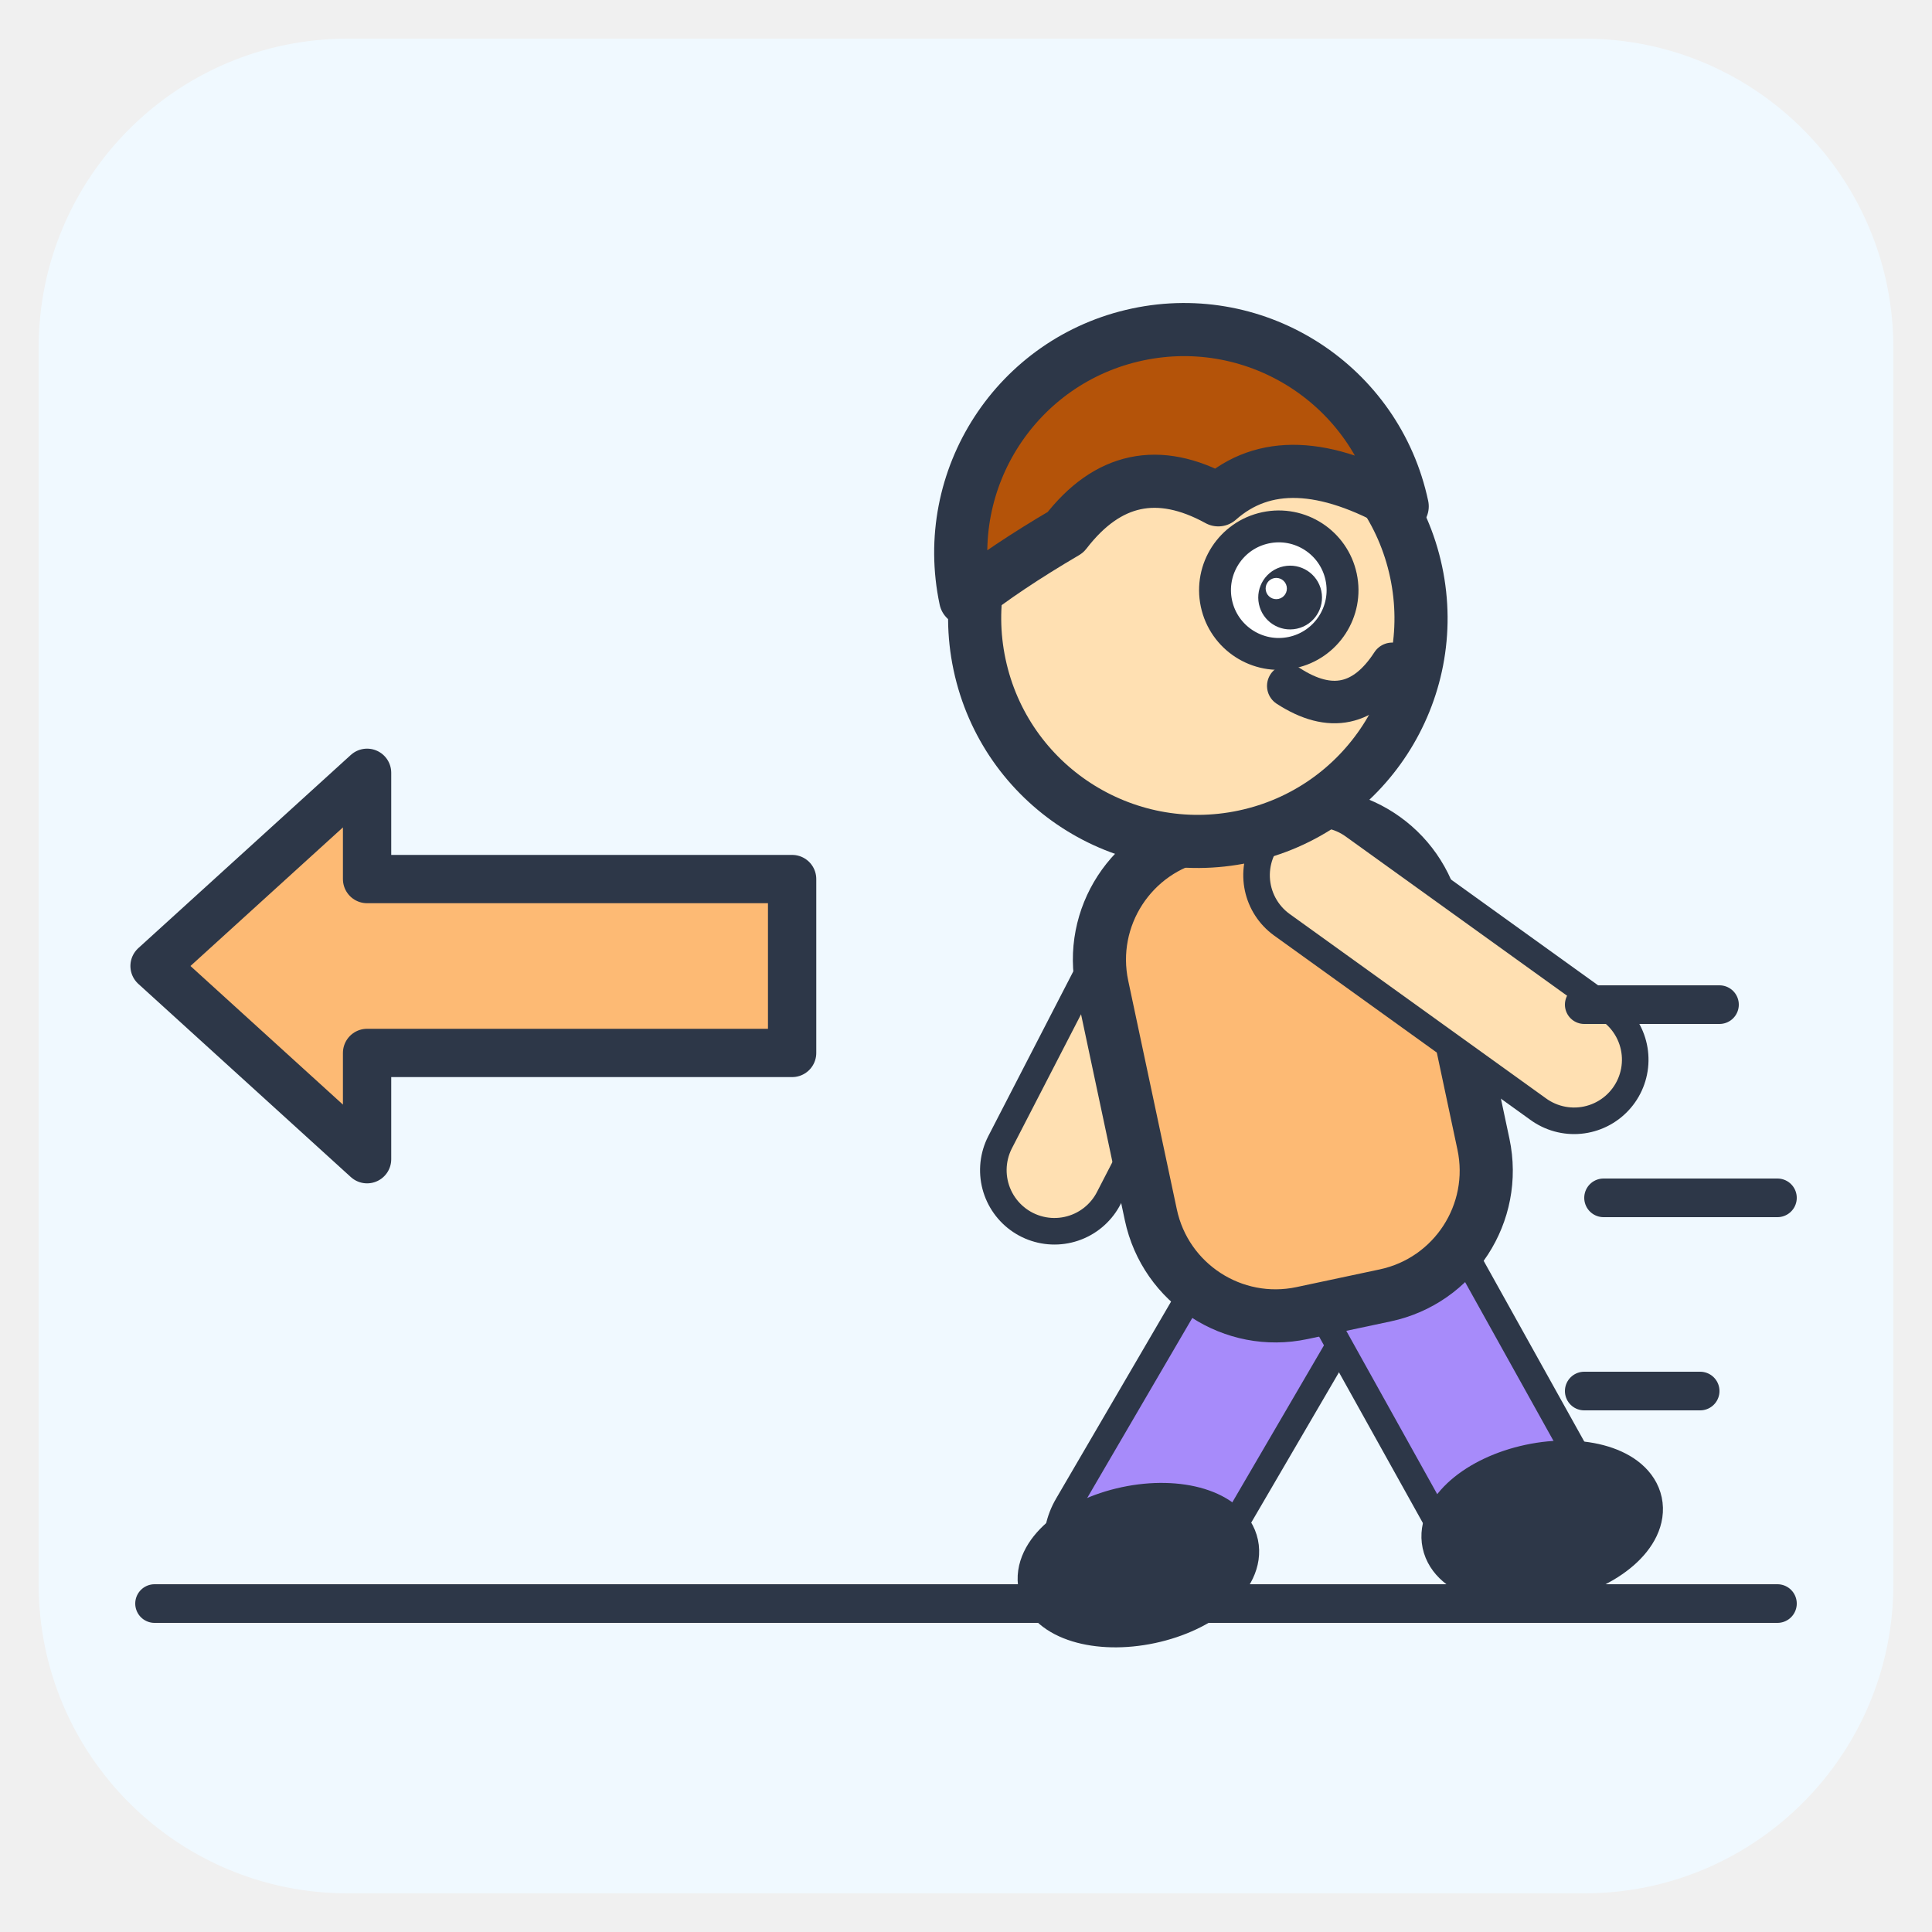
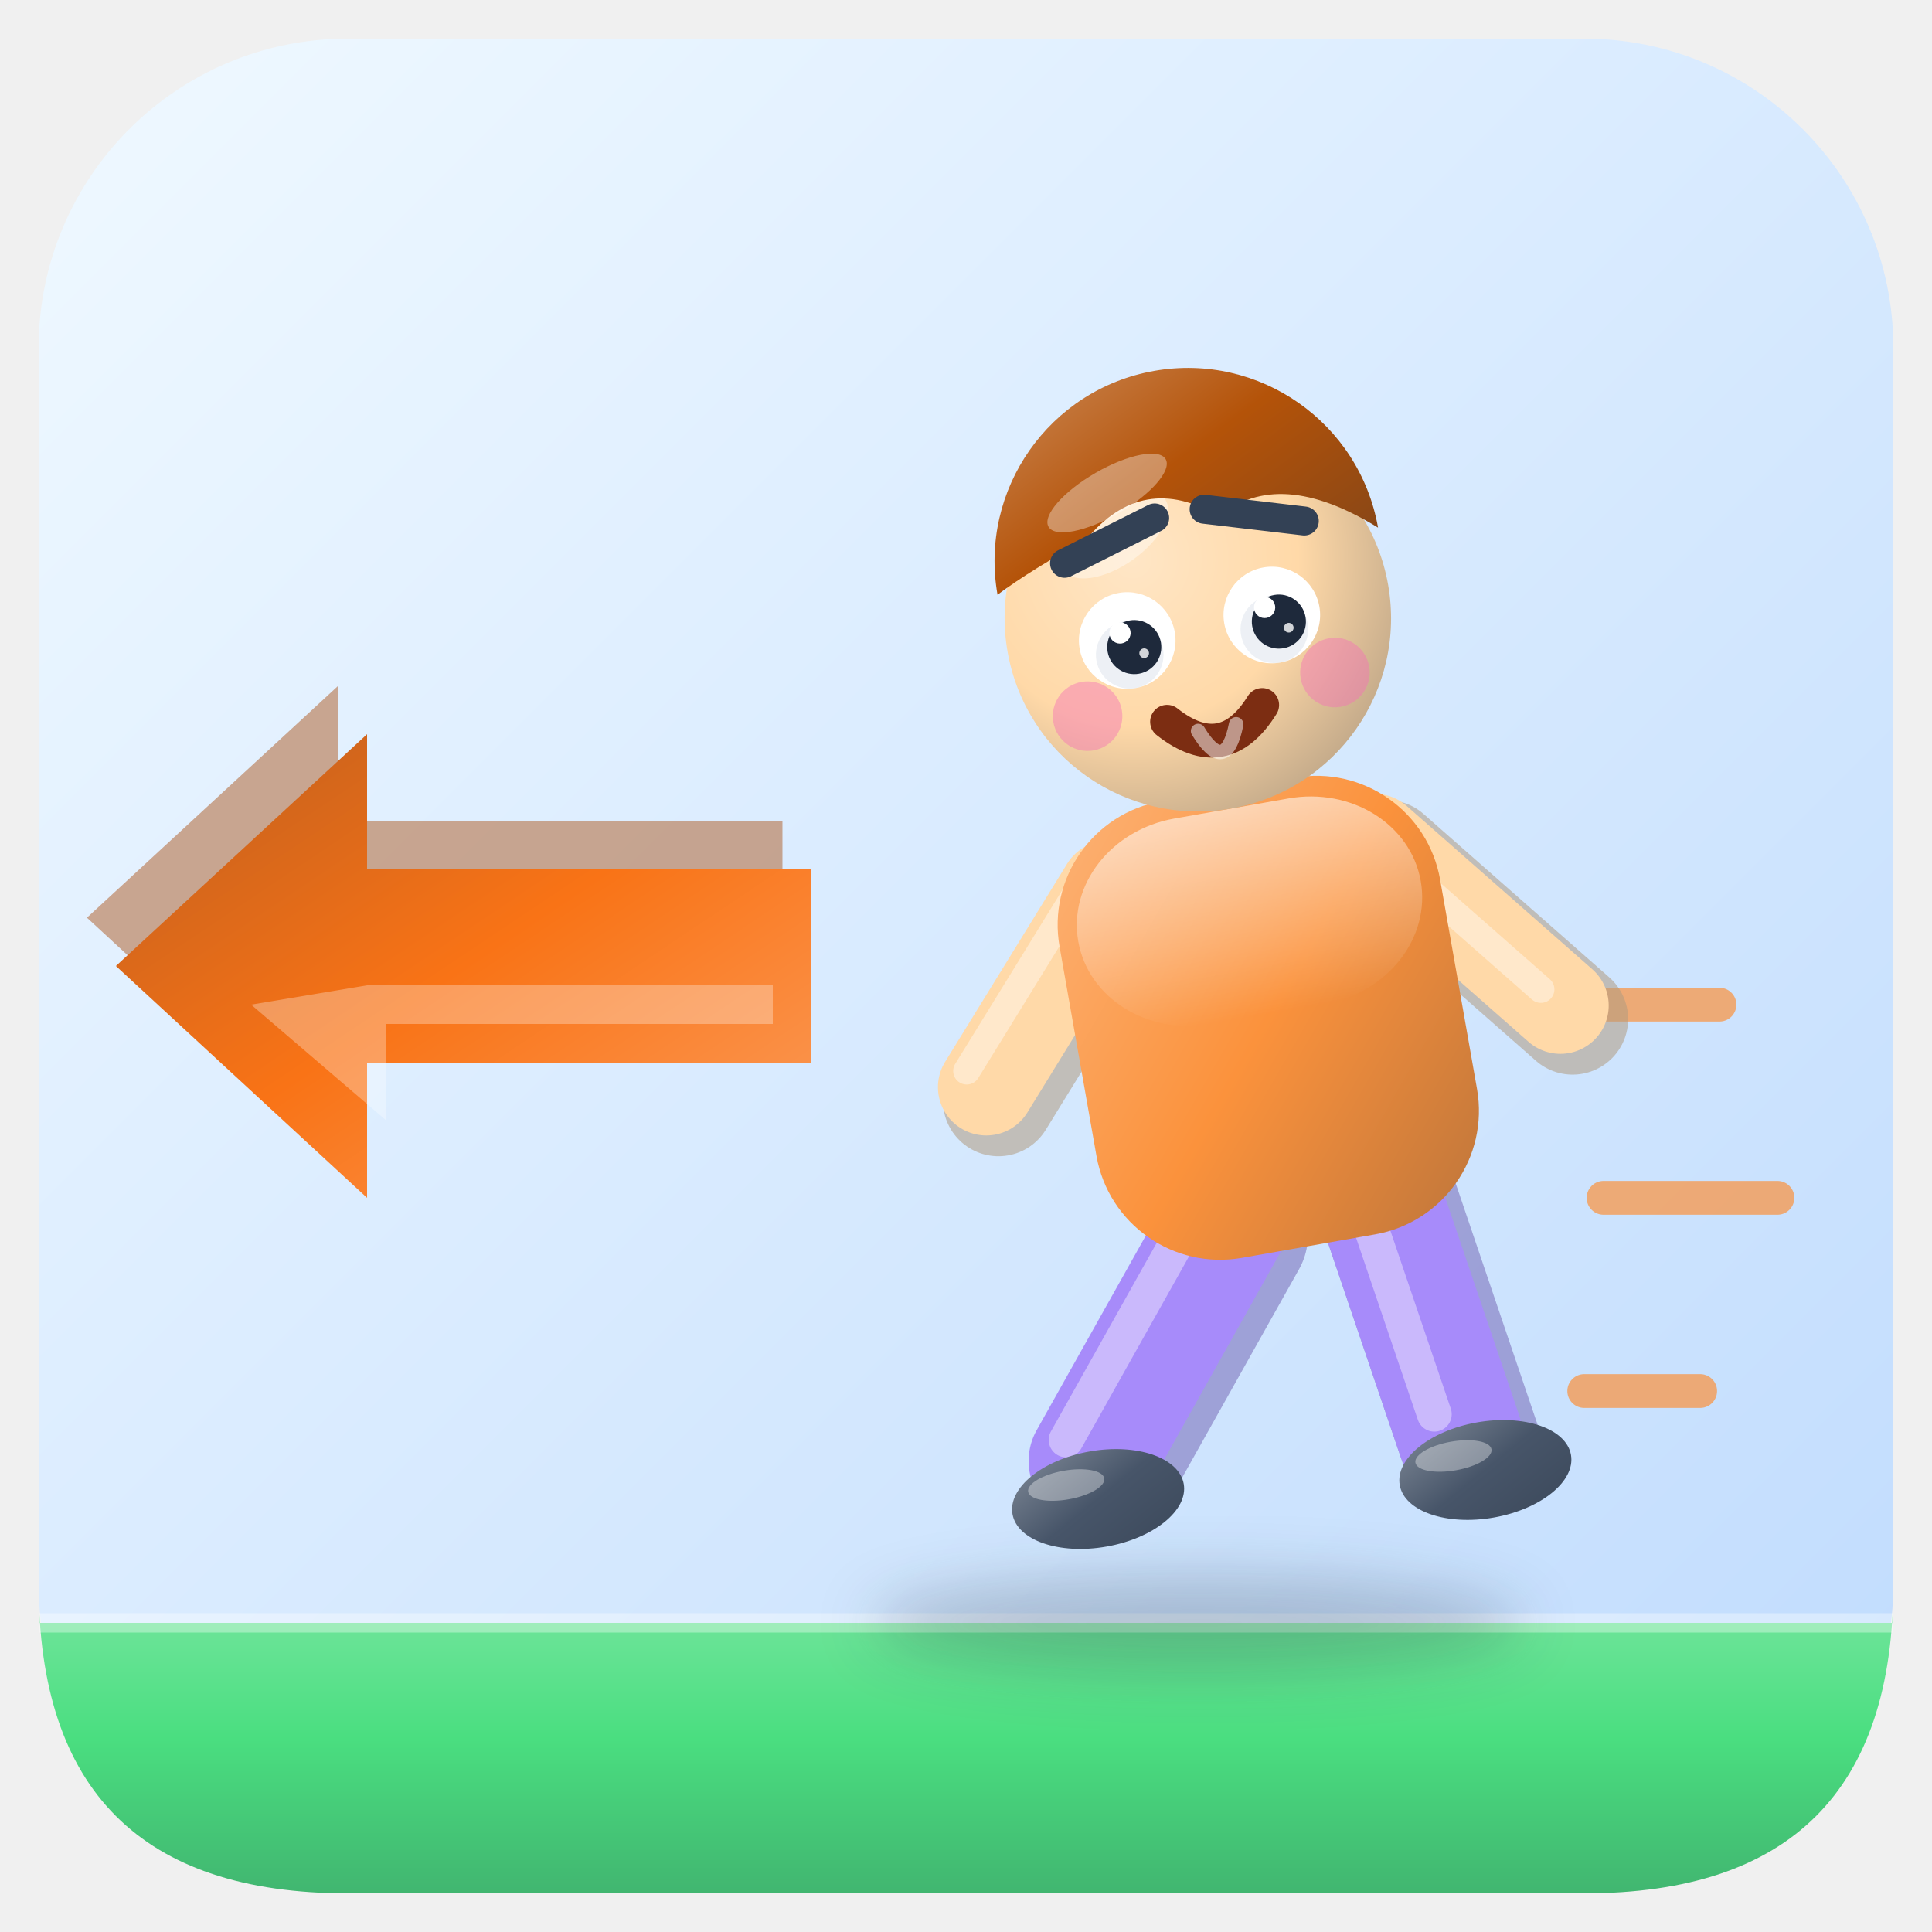
<svg xmlns="http://www.w3.org/2000/svg" viewBox="0 0 200 200" role="img" aria-label="אחורה">
-   <rect x="4" y="4" width="192" height="192" rx="32" fill="#F0F9FF" />
-   <g stroke="#2D3748" stroke-width="5" stroke-linejoin="round" stroke-linecap="round">
-     <path d="M16 166 H184" fill="none" stroke-width="4" />
-     <g transform="translate(124 64) scale(1.1) rotate(-12)">
-       <path d="M-6 26 L-24 48" fill="none" stroke-width="14" />
-       <path d="M-6 26 L-24 48" fill="none" stroke="#FFE0B2" stroke-width="9" />
-       <path d="M-4 62 L-24 84" fill="none" stroke-width="17" />
-       <path d="M-4 62 L-24 84" fill="none" stroke="#A78BFA" stroke-width="12" />
-       <path d="M4 62 L12 88" fill="none" stroke-width="17" />
-       <path d="M4 62 L12 88" fill="none" stroke="#A78BFA" stroke-width="12" />
-       <ellipse cx="-24" cy="86" rx="9" ry="5" fill="#2D3748" />
-       <ellipse cx="14" cy="90" rx="9" ry="5" fill="#2D3748" />
-       <rect x="-16" y="20" width="32" height="46" rx="12" fill="#FDBA74" />
-       <path d="M6 26 L26 48" fill="none" stroke-width="14" />
-       <path d="M6 26 L26 48" fill="none" stroke="#FFE0B2" stroke-width="9" />
-       <circle cx="0" cy="0" r="21" fill="#FFE0B2" />
-       <path d="M-21 -6.3 A21 21 0 0 1 21 -6.3 Q11.6 -14.7 4.2 -10.5 Q-3.1 -16.8 -10.5 -10.5 Q-16.8 -8.4 -21 -6.3Z" fill="#B45309" />
-       <circle cx="8" cy="-1" r="6" fill="#fff" stroke-width="3" />
-       <circle cx="8.9" cy="-0.1" r="3" fill="#2D3748" stroke="none" />
-       <circle cx="7.8" cy="-1.2" r="1" fill="#fff" stroke="none" />
-       <path d="M7 8 Q12 13 17 8" fill="none" stroke-width="4" />
+   <defs>
+     <linearGradient id="forward-backward-opposite-g0" x1="0" y1="0" x2="1" y2="1">
+       <stop offset="0" stop-color="#F0F9FF" />
+       <stop offset="1" stop-color="#BFDBFE" />
+     </linearGradient>
+     <linearGradient id="forward-backward-opposite-g1" x1="0" y1="0" x2="0" y2="1">
+       <stop offset="0" stop-color="#77e6a0" />
+       <stop offset=".5" stop-color="#4ADE80" />
+       <stop offset="1" stop-color="#41b670" />
+     </linearGradient>
+     <linearGradient id="forward-backward-opposite-g2" x1="0" y1="0" x2="1" y2="1">
+       <stop offset="0" stop-color="#7e8896" />
+       <stop offset=".5" stop-color="#475569" />
+       <stop offset="1" stop-color="#3c495b" />
+     </linearGradient>
+     <linearGradient id="forward-backward-opposite-g3" x1="0" y1="0" x2="1" y2="1">
+       <stop offset="0" stop-color="#fcb377" />
+       <stop offset=".5" stop-color="#FB923C" />
+       <stop offset="1" stop-color="#bd753b" />
+     </linearGradient>
+     <linearGradient id="forward-backward-opposite-g4" x1="0" y1="0" x2="0" y2="1">
+       <stop offset="0" stop-color="#fff" stop-opacity="0.55" />
+       <stop offset="1" stop-color="#fff" stop-opacity="0" />
+     </linearGradient>
+     <radialGradient id="forward-backward-opposite-g5" cx="0.36" cy="0.32" r="0.78">
+       <stop offset="0" stop-color="#ffe6c6" />
+       <stop offset=".55" stop-color="#FFD9A8" />
+       <stop offset="1" stop-color="#bca486" />
+     </radialGradient>
+     <linearGradient id="forward-backward-opposite-g6" x1="0" y1="0" x2="1" y2="1">
+       <stop offset="0" stop-color="#cb8753" />
+       <stop offset=".5" stop-color="#B45309" />
+       <stop offset="1" stop-color="#8a4716" />
+     </linearGradient>
+     <linearGradient id="forward-backward-opposite-g7" x1="0" y1="0" x2="1" y2="1">
+       <stop offset="0" stop-color="#fb9d5c" />
+       <stop offset=".5" stop-color="#F97316" />
+       <stop offset="1" stop-color="#bc5e1f" />
+     </linearGradient>
+     <filter id="forward-backward-opposite-blur" x="-30%" y="-60%" width="160%" height="220%">
+       <feGaussianBlur stdDeviation="3" />
+     </filter>
+   </defs>
+   <rect x="4" y="4" width="192" height="192" rx="32" fill="url(#forward-backward-opposite-g0)" />
+   <path d="M4 168 H196 V164 Q196 196 164 196 H36 Q4 196 4 164Z" fill="url(#forward-backward-opposite-g1)" />
+   <path d="M4 168 H196" stroke="#fff" stroke-width="2" opacity=".35" />
+   <ellipse cx="124" cy="168" rx="34" ry="5" fill="#1E293B" opacity="0.22" filter="url(#forward-backward-opposite-blur)" />
+   <path d="M164 104 L178 104" fill="none" stroke="#FB923C" stroke-width="3.5" stroke-linecap="round" stroke-linejoin="round" opacity="0.7" />
+   <path d="M166 124 L184 124" fill="none" stroke="#FB923C" stroke-width="3.5" stroke-linecap="round" stroke-linejoin="round" opacity="0.7" />
+   <path d="M164 144 L176 144" fill="none" stroke="#FB923C" stroke-width="3.5" stroke-linecap="round" stroke-linejoin="round" opacity="0.7" />
+   <g transform="rotate(-10 124 64)">
+     <g transform="translate(124 64)">
+       <path d="M-14 26 L-30 44" fill="none" stroke="#b19b80" stroke-width="11.5" stroke-linecap="round" stroke-linejoin="round" opacity=".55" transform="translate(1 1.6)" />
+       <path d="M-14 26 L-30 44" fill="none" stroke="#FFD9A8" stroke-width="10" stroke-linecap="round" stroke-linejoin="round" />
+       <path d="M-14 26 L-30 44" fill="none" stroke="#fff" stroke-width="2.8" stroke-linecap="round" stroke-linejoin="round" opacity="0.4" transform="translate(-1.7 -2)" />
+       <path d="M14 26 L30 46" fill="none" stroke="#b19b80" stroke-width="11.5" stroke-linecap="round" stroke-linejoin="round" opacity=".55" transform="translate(1 1.6)" />
+       <path d="M14 26 L30 46" fill="none" stroke="#FFD9A8" stroke-width="10" stroke-linecap="round" stroke-linejoin="round" />
+       <path d="M14 26 L30 46" fill="none" stroke="#fff" stroke-width="2.8" stroke-linecap="round" stroke-linejoin="round" opacity="0.4" transform="translate(-1.7 -2)" />
+       <path d="M-8 62 L-26 84" fill="none" stroke="#7769b6" stroke-width="14.5" stroke-linecap="round" stroke-linejoin="round" opacity=".55" transform="translate(1 1.6)" />
+       <path d="M-8 62 L-26 84" fill="none" stroke="#A78BFA" stroke-width="13" stroke-linecap="round" stroke-linejoin="round" />
+       <path d="M-8 62 L-26 84" fill="none" stroke="#fff" stroke-width="3.6" stroke-linecap="round" stroke-linejoin="round" opacity="0.4" transform="translate(-2.2 -2.6)" />
+       <path d="M8 62 L12 88" fill="none" stroke="#7769b6" stroke-width="14.5" stroke-linecap="round" stroke-linejoin="round" opacity=".55" transform="translate(1 1.6)" />
+       <path d="M8 62 L12 88" fill="none" stroke="#A78BFA" stroke-width="13" stroke-linecap="round" stroke-linejoin="round" />
+       <path d="M8 62 L12 88" fill="none" stroke="#fff" stroke-width="3.6" stroke-linecap="round" stroke-linejoin="round" opacity="0.4" transform="translate(-2.2 -2.6)" />
+       <ellipse cx="-26" cy="88" rx="9" ry="5" fill="url(#forward-backward-opposite-g2)" />
+       <ellipse cx="-29" cy="86" rx="4" ry="1.5" fill="#fff" opacity="0.35" />
+       <ellipse cx="14" cy="92" rx="9" ry="5" fill="url(#forward-backward-opposite-g2)" />
+       <ellipse cx="11" cy="90" rx="4" ry="1.5" fill="#fff" opacity="0.35" />
+       <rect x="-20" y="18" width="40" height="48" rx="13" fill="url(#forward-backward-opposite-g3)" />
+       <rect x="-18" y="20" width="36" height="21.6" rx="12" fill="url(#forward-backward-opposite-g4)" />
+       <circle cx="0" cy="0" r="20" fill="url(#forward-backward-opposite-g5)" />
+       <ellipse cx="-7" cy="-10" rx="6.4" ry="3.2" fill="#fff" opacity="0.4" transform="rotate(-25 -7 -10)" />
+       <path d="M-20 -6 A20 20 0 0 1 20 -6 Q11 -14 4 -10 Q-3 -16 -10 -10 Q-16 -8 -20 -6Z" fill="url(#forward-backward-opposite-g6)" />
+       <ellipse cx="-7" cy="-14.4" rx="7" ry="2.4" fill="#fff" opacity="0.35" transform="rotate(-20 -7 -14.4)" />
+       <circle cx="-7.6" cy="1" r="5" fill="#fff" />
+       <circle cx="-7.6" cy="2.5" r="3.5" fill="#CBD5E1" opacity=".35" />
+       <circle cx="-7" cy="1.8" r="2.8" fill="#1E293B" />
+       <circle cx="-8.2" cy="0.1" r="1.1" fill="#fff" />
+       <circle cx="-6.1" cy="2.6" r="0.5" fill="#fff" opacity=".8" />
+       <circle cx="7.6" cy="1" r="5" fill="#fff" />
+       <circle cx="7.6" cy="2.5" r="3.5" fill="#CBD5E1" opacity=".35" />
+       <circle cx="8.2" cy="1.8" r="2.8" fill="#1E293B" />
+       <circle cx="7" cy="0.1" r="1.1" fill="#fff" />
+       <circle cx="9.1" cy="2.6" r="0.5" fill="#fff" opacity=".8" />
+       <path d="M-12.6 -8 L-2.6 -11" fill="none" stroke="#334155" stroke-width="3" stroke-linecap="round" stroke-linejoin="round" />
+       <path d="M12.6 -8 L2.6 -11" fill="none" stroke="#334155" stroke-width="3" stroke-linecap="round" stroke-linejoin="round" />
+       <circle cx="-13" cy="8" r="3.6" fill="#F472B6" opacity=".45" />
+       <circle cx="13" cy="8" r="3.6" fill="#F472B6" opacity=".45" />
+       <path d="M-5 10 Q0 15.6 5 10" fill="none" stroke="#7C2D12" stroke-width="3.5" stroke-linecap="round" stroke-linejoin="round" />
+       <path d="M-2 11.5 Q0 16.6 2 11.5" fill="none" stroke="#fff" stroke-width="1.5" stroke-linecap="round" stroke-linejoin="round" opacity="0.5" />
    </g>
-     <path d="M164 104 h14 M166 124 h18 M164 144 h12" fill="none" stroke-width="4" />
-     <polygon transform="translate(82 100) rotate(180)" points="0,-9 44,-9 44,-20 66,0 44,20 44,9 0,9" fill="#FDBA74" />
+   </g>
+   <g transform="translate(84 100) rotate(180)">
+     <polygon points="0,-10 46,-10 46,-24 72,0 46,24 46,10 0,10" fill="#ad5922" transform="translate(3 5)" opacity=".5" />
+     <polygon points="0,-10 46,-10 46,-24 72,0 46,24 46,10 0,10" fill="url(#forward-backward-opposite-g7)" />
+     <polygon points="4,-6 44,-6 44,-16 58,-4 46,-2 4,-2" fill="#fff" opacity=".3" />
  </g>
</svg>
